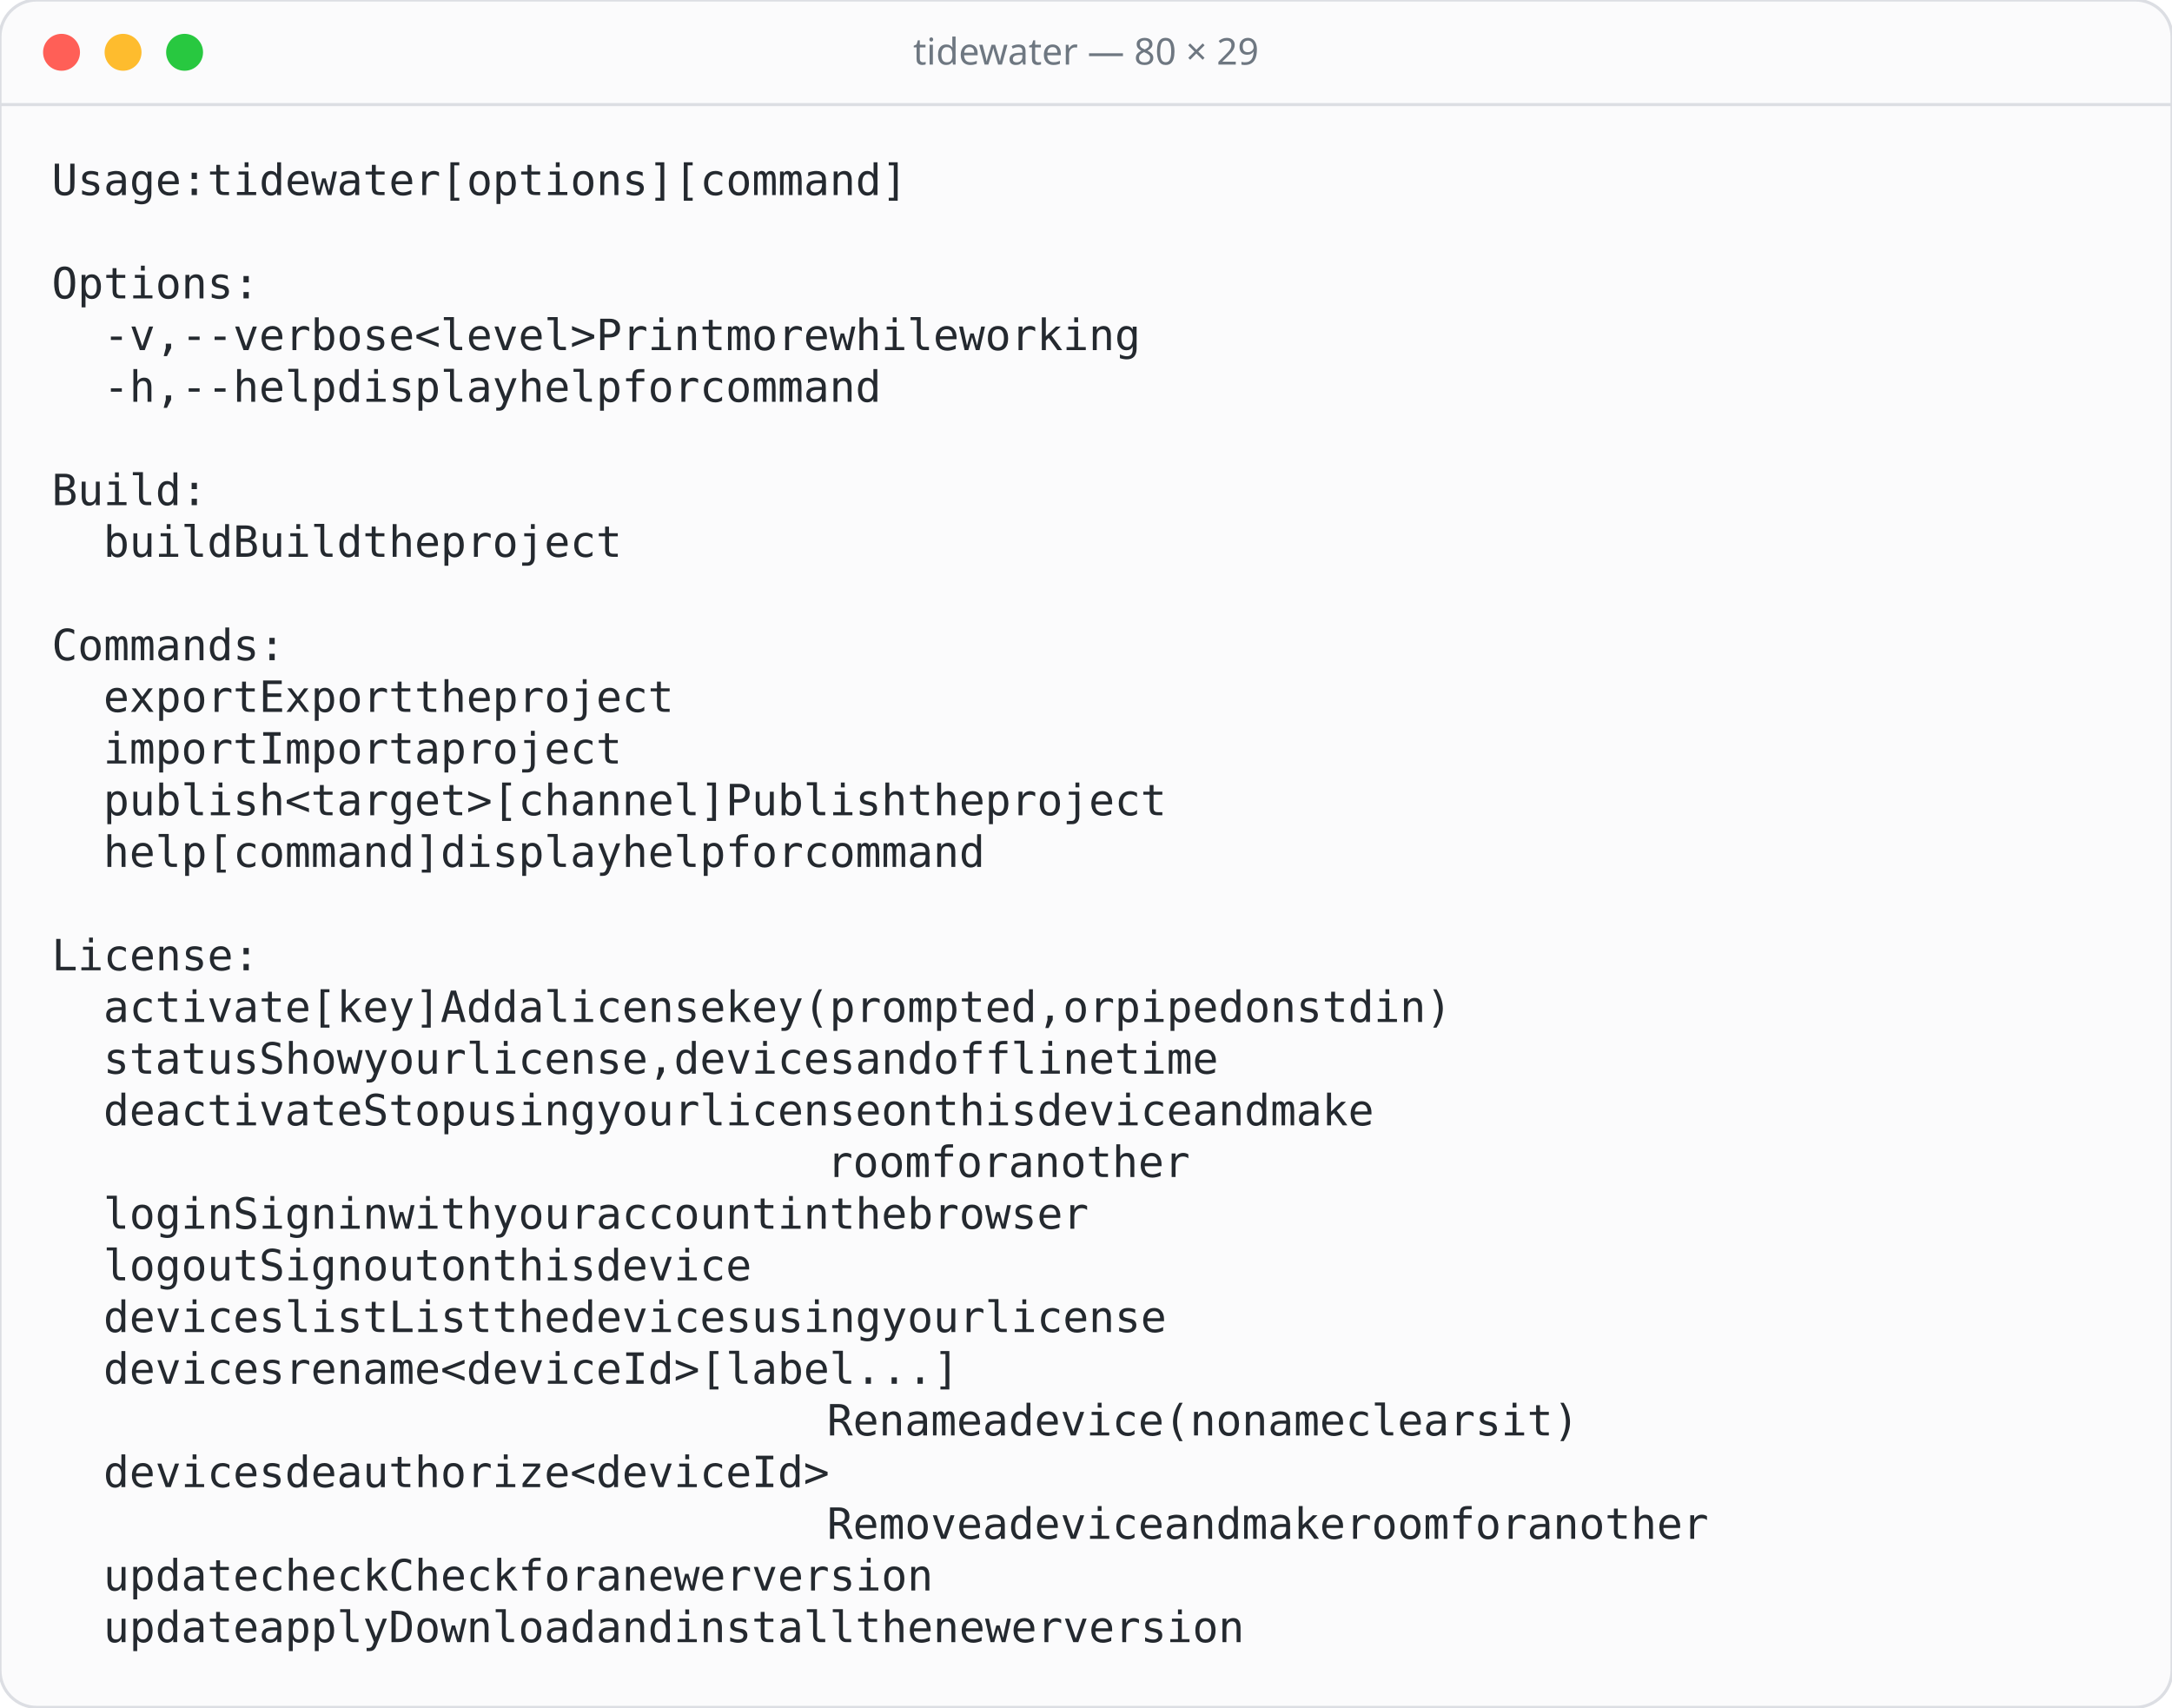
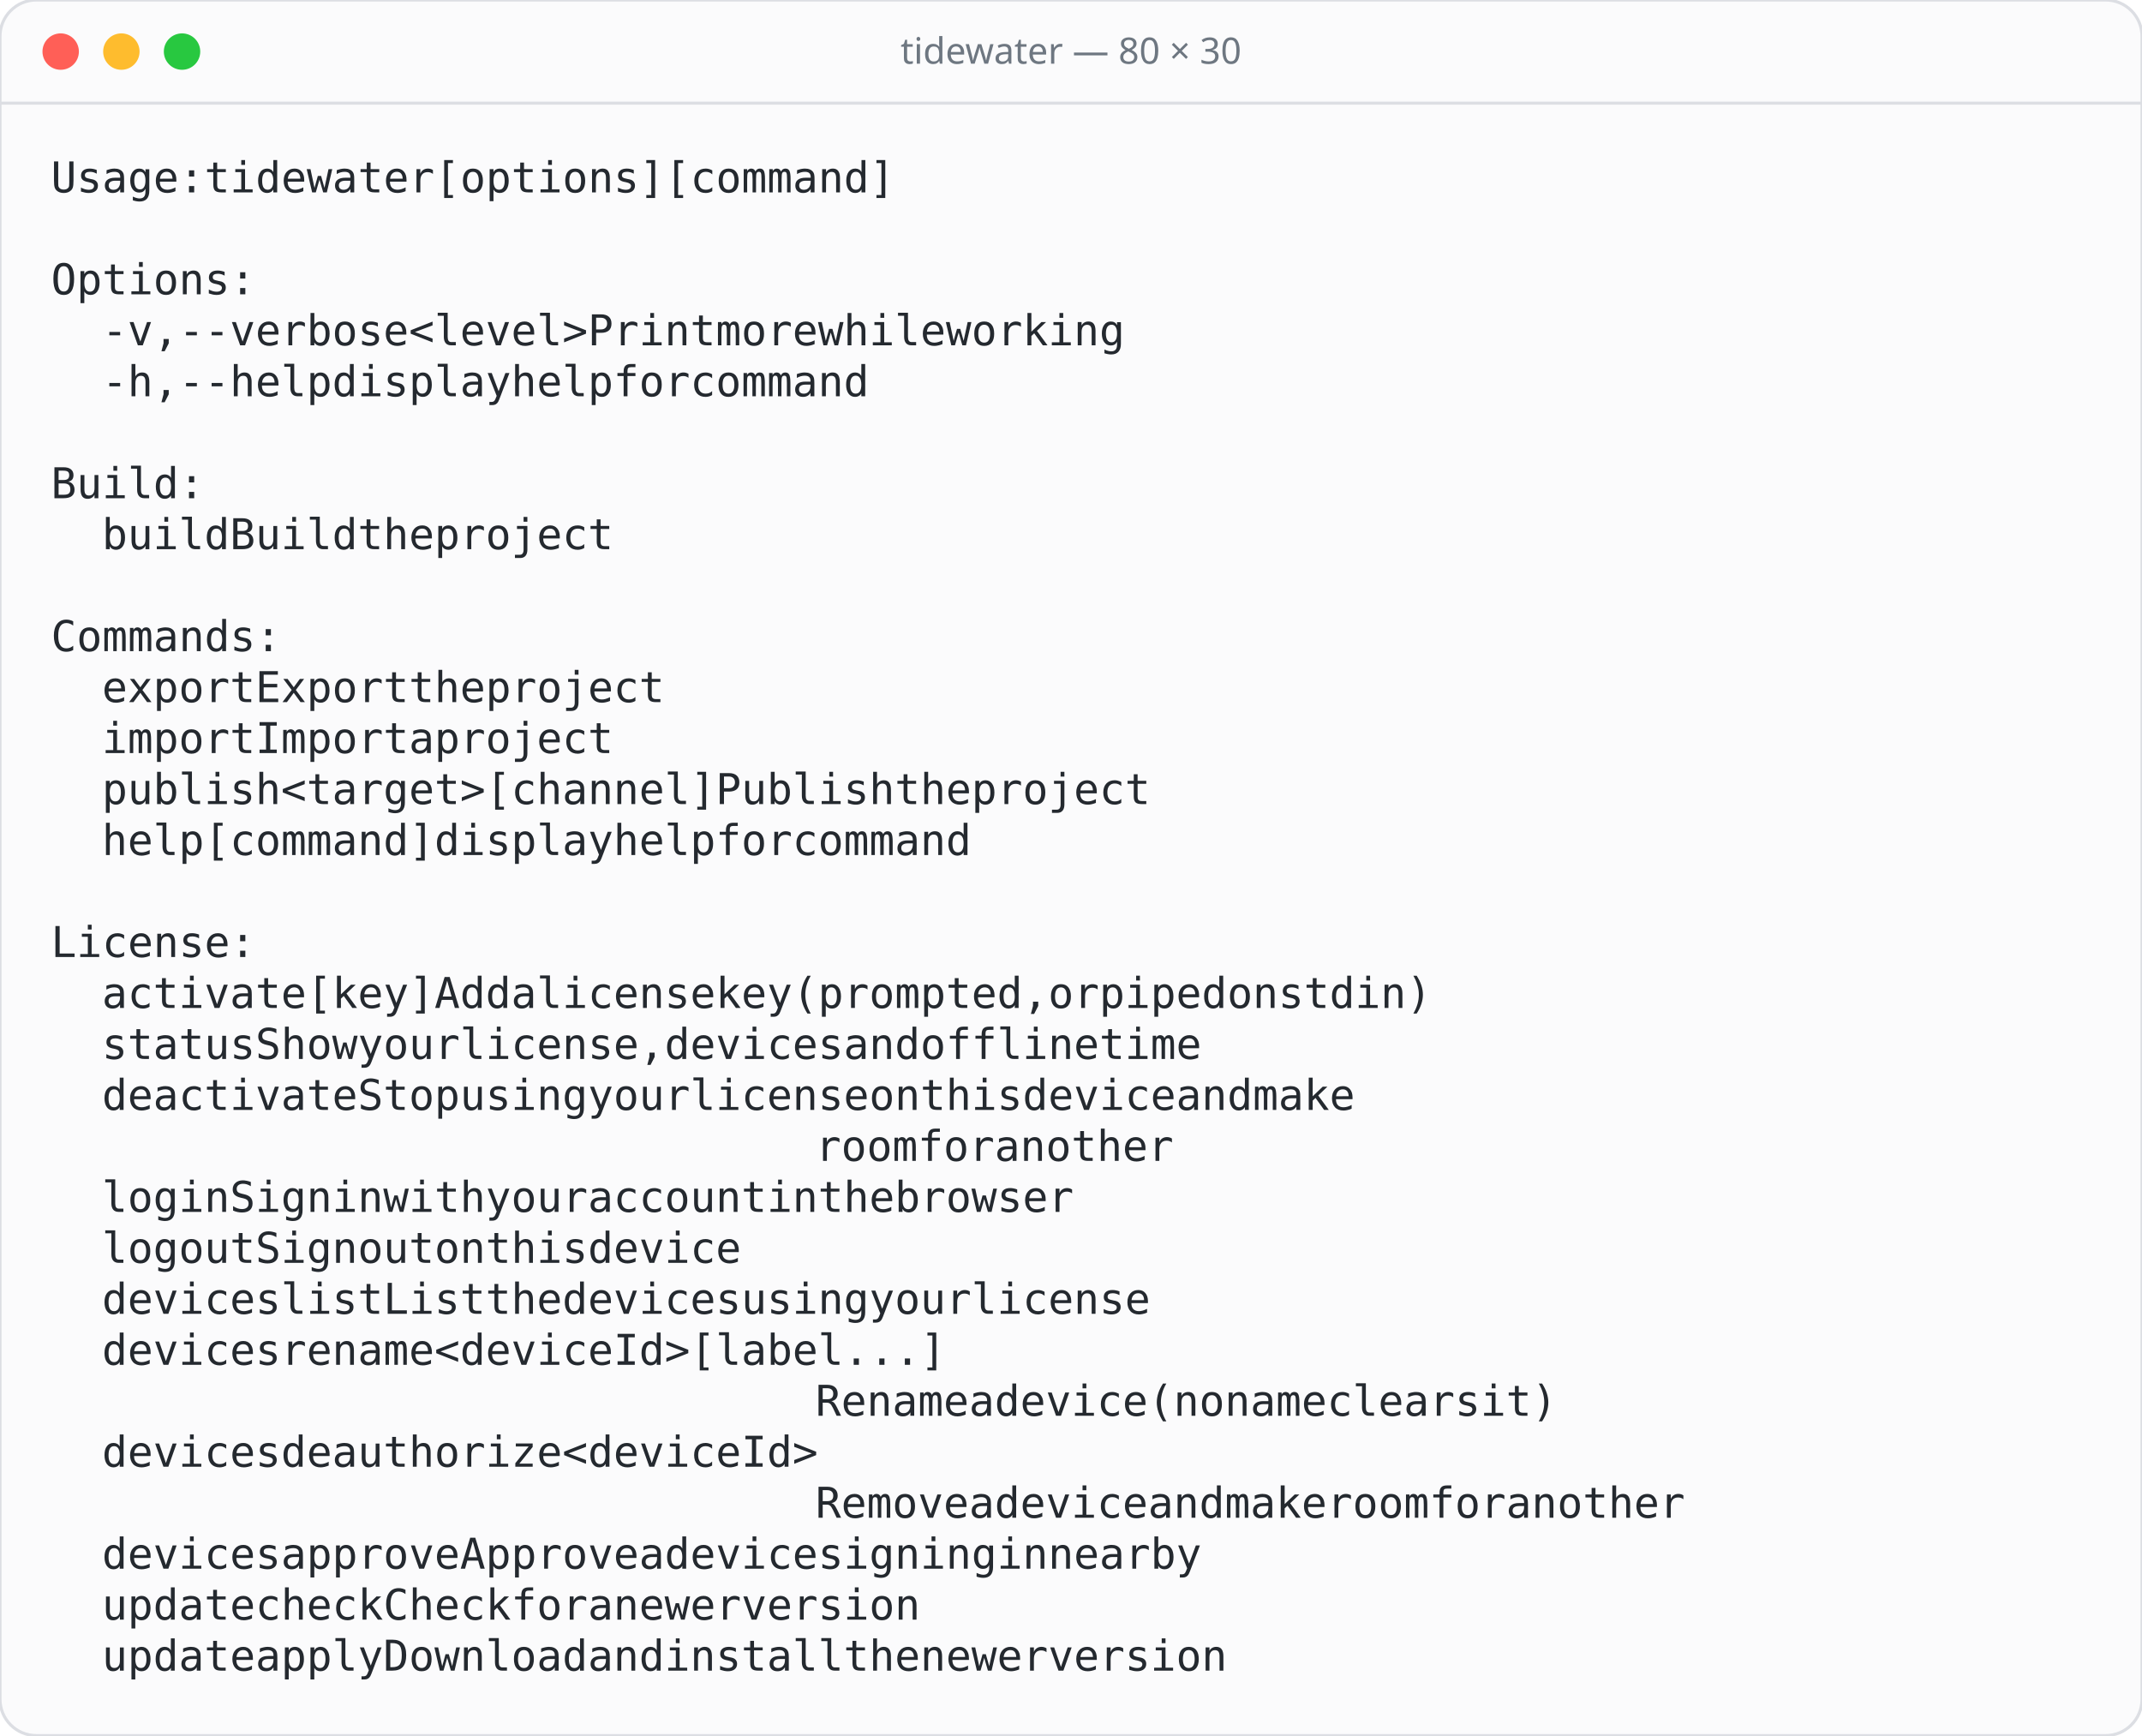
- <svg xmlns="http://www.w3.org/2000/svg" width="706" height="555" viewBox="0 0 706 555">
-   <rect width="706" height="555" rx="12" fill="#fbfbfc" stroke="#dcdee3" />
+ <svg xmlns="http://www.w3.org/2000/svg" width="706" height="572" viewBox="0 0 706 572">
+   <rect width="706" height="572" rx="12" fill="#fbfbfc" stroke="#dcdee3" />
  <line x1="0" y1="34" x2="706" y2="34" stroke="#dcdee3" />
  <circle cx="20" cy="17" r="6" fill="#ff5f57" />
  <circle cx="40" cy="17" r="6" fill="#febc2e" />
  <circle cx="60" cy="17" r="6" fill="#28c840" />
-   <text x="353" y="21" text-anchor="middle" font-family="Rubik, system-ui, sans-serif" font-size="12" font-weight="500" fill="#6e7781">tidewater — 80 × 29</text>
+   <text x="353" y="21" text-anchor="middle" font-family="Rubik, system-ui, sans-serif" font-size="12" font-weight="500" fill="#6e7781">tidewater — 80 × 30</text>
  <g font-family="'JetBrains Mono', ui-monospace, monospace" font-size="14">
    <text x="16.8 25.2 33.6 42.0 50.4 58.8 75.6 84.0 92.4 100.8 109.2 117.6 126.0 134.4 142.8 159.6 168.0 176.4 184.8 193.2 201.6 210.0 218.4 226.8 243.6 252.0 260.4 268.8 277.2 285.6 294.0 302.4 310.8" y="63.4" fill="#24292f">Usage:tidewater[options][command]</text>
    <text x="16.8 25.2 33.6 42.0 50.4 58.8 67.2 75.6" y="97.0" fill="#24292f">Options:</text>
    <text x="33.6 42.0 50.4 67.2 75.6 84.0 92.4 100.8 109.2 117.6 126.0 134.4 151.2 159.6 168.0 176.4 184.8 193.2 201.6 268.8 277.2 285.6 294.0 302.4 319.2 327.6 336.0 344.4 361.2 369.6 378.0 386.4 394.8 411.6 420.0 428.4 436.8 445.2 453.6 462.0" y="113.8" fill="#24292f">-v,--verbose&lt;level&gt;Printmorewhileworking</text>
    <text x="33.6 42.0 50.4 67.2 75.6 84.0 92.4 100.8 109.2 268.8 277.2 285.6 294.0 302.4 310.8 319.2 336.0 344.4 352.8 361.2 378.0 386.4 394.8 411.6 420.0 428.4 436.8 445.2 453.6 462.0" y="130.6" fill="#24292f">-h,--helpdisplayhelpforcommand</text>
    <text x="16.8 25.2 33.6 42.0 50.4 58.8" y="164.2" fill="#24292f">Build:</text>
    <text x="33.6 42.0 50.4 58.8 67.2 268.8 277.2 285.6 294.0 302.4 319.2 327.6 336.0 352.8 361.2 369.6 378.0 386.4 394.8 403.2" y="181.0" fill="#24292f">buildBuildtheproject</text>
    <text x="16.8 25.2 33.6 42.0 50.4 58.8 67.2 75.6 84.0" y="214.6" fill="#24292f">Commands:</text>
    <text x="33.6 42.0 50.4 58.8 67.2 75.6 268.8 277.2 285.6 294.0 302.4 310.8 327.6 336.0 344.4 361.2 369.6 378.0 386.4 394.8 403.2 411.6" y="231.4" fill="#24292f">exportExporttheproject</text>
    <text x="33.6 42.0 50.4 58.8 67.2 75.6 268.8 277.2 285.6 294.0 302.4 310.8 327.6 344.4 352.8 361.2 369.6 378.0 386.4 394.8" y="248.2" fill="#24292f">importImportaproject</text>
    <text x="33.6 42.0 50.4 58.8 67.2 75.6 84.0 100.8 109.2 117.6 126.0 134.4 142.8 151.2 159.6 176.4 184.8 193.2 201.6 210.0 218.4 226.8 235.2 243.6 268.8 277.2 285.6 294.0 302.4 310.8 319.2 336.0 344.4 352.8 369.6 378.0 386.4 394.8 403.2 411.6 420.0" y="265.0" fill="#24292f">publish&lt;target&gt;[channel]Publishtheproject</text>
    <text x="33.6 42.0 50.4 58.8 75.6 84.0 92.4 100.8 109.2 117.6 126.0 134.4 142.8 268.8 277.2 285.6 294.0 302.4 310.8 319.2 336.0 344.4 352.8 361.2 378.0 386.4 394.8 411.6 420.0 428.4 436.8 445.2 453.6 462.0" y="281.8" fill="#24292f">help[command]displayhelpforcommand</text>
    <text x="16.8 25.2 33.6 42.0 50.4 58.8 67.2 75.6" y="315.4" fill="#24292f">License:</text>
    <text x="33.6 42.0 50.4 58.8 67.2 75.6 84.0 92.4 109.2 117.6 126.0 134.4 142.8 268.8 277.2 285.6 302.4 319.2 327.6 336.0 344.4 352.8 361.2 369.6 386.4 394.8 403.2 420.0 428.4 436.8 445.2 453.6 462.0 470.4 478.8 487.2 495.6 512.4 520.8 537.6 546.0 554.4 562.8 571.2 588.0 596.4 613.2 621.6 630.0 638.4 646.8 655.2" y="332.2" fill="#24292f">activate[key]Addalicensekey(prompted,orpipedonstdin)</text>
    <text x="33.6 42.0 50.4 58.8 67.2 75.6 268.8 277.2 285.6 294.0 310.8 319.2 327.6 336.0 352.8 361.2 369.6 378.0 386.4 394.8 403.2 411.6 428.4 436.8 445.2 453.6 462.0 470.4 478.8 495.6 504.0 512.4 529.2 537.6 546.0 554.4 562.8 571.2 579.6 596.4 604.8 613.2 621.6" y="349.0" fill="#24292f">statusShowyourlicense,devicesandofflinetime</text>
    <text x="33.6 42.0 50.4 58.8 67.2 75.6 84.0 92.4 100.8 109.2 268.8 277.2 285.6 294.0 310.8 319.2 327.6 336.0 344.4 361.2 369.6 378.0 386.4 403.2 411.6 420.0 428.4 436.8 445.2 453.6 470.4 478.8 495.6 504.0 512.4 520.8 537.6 546.0 554.4 562.8 571.2 579.6 596.4 604.8 613.2 630.0 638.4 646.8 655.2" y="365.8" fill="#24292f">deactivateStopusingyourlicenseonthisdeviceandmake</text>
    <text x="268.8 277.2 285.6 294.0 310.8 319.2 327.6 344.4 352.8 361.2 369.6 378.0 386.4 394.8" y="382.6" fill="#24292f">roomforanother</text>
    <text x="33.6 42.0 50.4 58.8 67.2 268.8 277.2 285.6 294.0 310.8 319.2 336.0 344.4 352.8 361.2 378.0 386.4 394.8 403.2 420.0 428.4 436.8 445.2 453.6 462.0 470.4 487.2 495.6 512.4 520.8 529.2 546.0 554.4 562.8 571.2 579.6 588.0 596.4" y="399.4" fill="#24292f">loginSigninwithyouraccountinthebrowser</text>
    <text x="33.6 42.0 50.4 58.8 67.2 75.6 268.8 277.2 285.6 294.0 310.8 319.2 327.6 344.4 352.8 369.6 378.0 386.4 394.8 411.6 420.0 428.4 436.8 445.2 453.6" y="416.2" fill="#24292f">logoutSignoutonthisdevice</text>
    <text x="33.6 42.0 50.4 58.8 67.2 75.6 84.0 100.8 109.2 117.6 126.0 268.8 277.2 285.6 294.0 310.8 319.2 327.6 344.4 352.8 361.2 369.6 378.0 386.4 394.8 411.6 420.0 428.4 436.8 445.2 462.0 470.4 478.8 487.2 504.0 512.4 520.8 529.2 537.6 546.0 554.4" y="433.0" fill="#24292f">deviceslistListthedevicesusingyourlicense</text>
    <text x="33.6 42.0 50.4 58.8 67.2 75.6 84.0 100.8 109.2 117.6 126.0 134.4 142.8 159.6 168.0 176.4 184.8 193.2 201.6 210.0 218.4 226.8 235.2 252.0 260.4 268.8 277.2 285.6 294.0 302.4 310.8 319.2 327.6" y="449.8" fill="#24292f">devicesrename&lt;deviceId&gt;[label...]</text>
    <text x="268.8 277.2 285.6 294.0 302.4 310.8 327.6 344.4 352.8 361.2 369.6 378.0 386.4 403.2 411.6 420.0 436.8 445.2 453.6 462.0 478.8 487.2 495.6 504.0 512.4 520.8 537.6 546.0 554.4" y="466.6" fill="#24292f">Renameadevice(nonameclearsit)</text>
    <text x="33.6 42.0 50.4 58.8 67.2 75.6 84.0 100.8 109.2 117.6 126.0 134.4 142.8 151.2 159.6 168.0 176.4 184.8 201.6 210.0 218.4 226.8 235.2 243.6 252.0 260.4 268.8 277.2" y="483.4" fill="#24292f">devicesdeauthorize&lt;deviceId&gt;</text>
    <text x="268.8 277.2 285.6 294.0 302.4 310.8 327.6 344.4 352.8 361.2 369.6 378.0 386.4 403.2 411.6 420.0 436.8 445.2 453.6 462.0 478.8 487.2 495.6 504.0 520.8 529.2 537.6 554.4 562.8 571.2 579.6 588.0 596.4 604.8" y="500.2" fill="#24292f">Removeadeviceandmakeroomforanother</text>
-     <text x="33.6 42.0 50.4 58.8 67.2 75.6 92.4 100.8 109.2 117.6 126.0 268.8 277.2 285.6 294.0 302.4 319.2 327.6 336.0 352.8 369.6 378.0 386.4 394.8 403.2 420.0 428.4 436.8 445.2 453.6 462.0 470.4" y="517.0" fill="#24292f">updatecheckCheckforanewerversion</text>
-     <text x="33.6 42.0 50.4 58.8 67.2 75.6 92.4 100.8 109.2 117.6 126.0 268.8 277.2 285.6 294.0 302.4 310.8 319.2 327.6 344.4 352.8 361.2 378.0 386.4 394.8 403.2 411.6 420.0 428.4 445.2 453.6 462.0 478.8 487.2 495.6 504.0 512.4 529.2 537.6 546.0 554.4 562.8 571.2 579.6" y="533.8" fill="#24292f">updateapplyDownloadandinstallthenewerversion</text>
+     <text x="33.6 42.0 50.4 58.8 67.2 75.6 84.0 100.8 109.2 117.6 126.0 134.4 142.8 151.2 268.8 277.2 285.6 294.0 302.4 310.8 319.2 336.0 352.8 361.2 369.6 378.0 386.4 394.8 411.6 420.0 428.4 436.8 445.2 453.6 462.0 478.8 487.2 504.0 512.4 520.8 529.2 537.6 546.0" y="517.0" fill="#24292f">devicesapproveApproveadevicesigninginnearby</text>
+     <text x="33.6 42.0 50.4 58.8 67.2 75.6 92.4 100.8 109.2 117.6 126.0 268.8 277.2 285.6 294.0 302.4 319.2 327.6 336.0 352.8 369.6 378.0 386.4 394.8 403.2 420.0 428.4 436.8 445.2 453.6 462.0 470.4" y="533.8" fill="#24292f">updatecheckCheckforanewerversion</text>
+     <text x="33.6 42.0 50.4 58.8 67.2 75.6 92.4 100.8 109.2 117.6 126.0 268.8 277.2 285.6 294.0 302.4 310.8 319.2 327.6 344.4 352.8 361.2 378.0 386.4 394.8 403.2 411.6 420.0 428.4 445.2 453.6 462.0 478.8 487.2 495.6 504.0 512.4 529.2 537.6 546.0 554.4 562.8 571.2 579.6" y="550.6" fill="#24292f">updateapplyDownloadandinstallthenewerversion</text>
  </g>
</svg>
